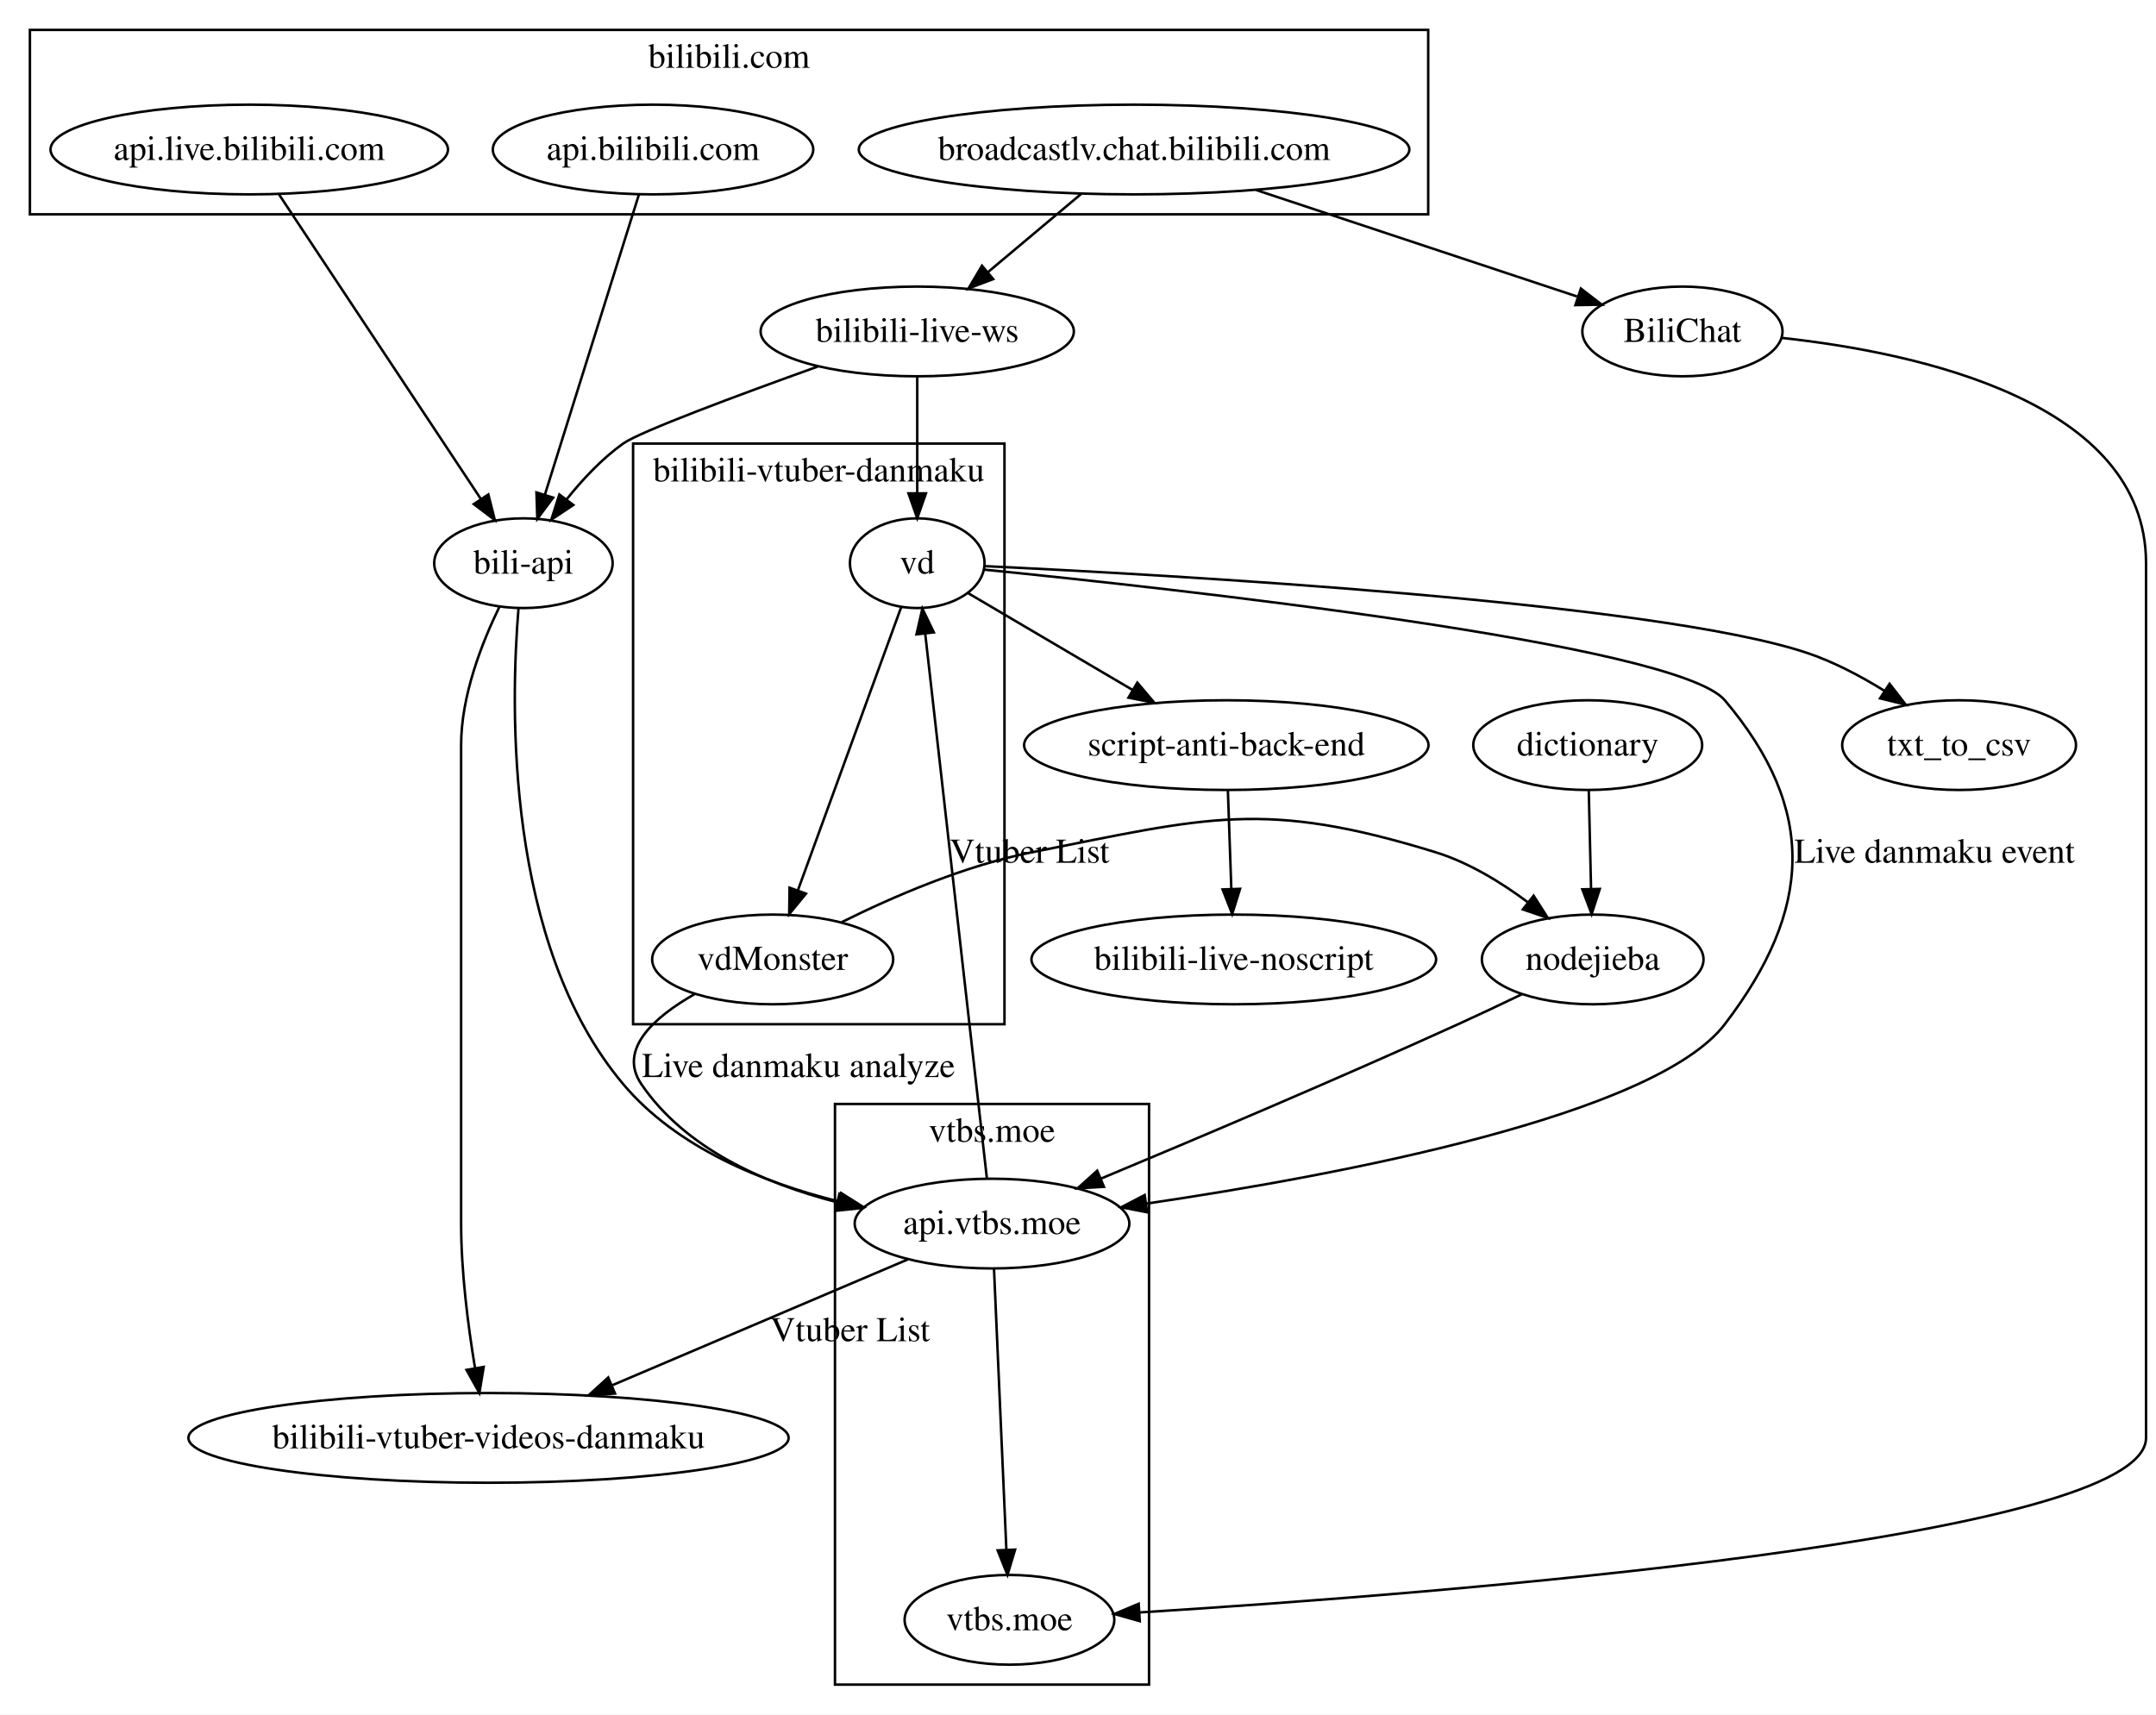
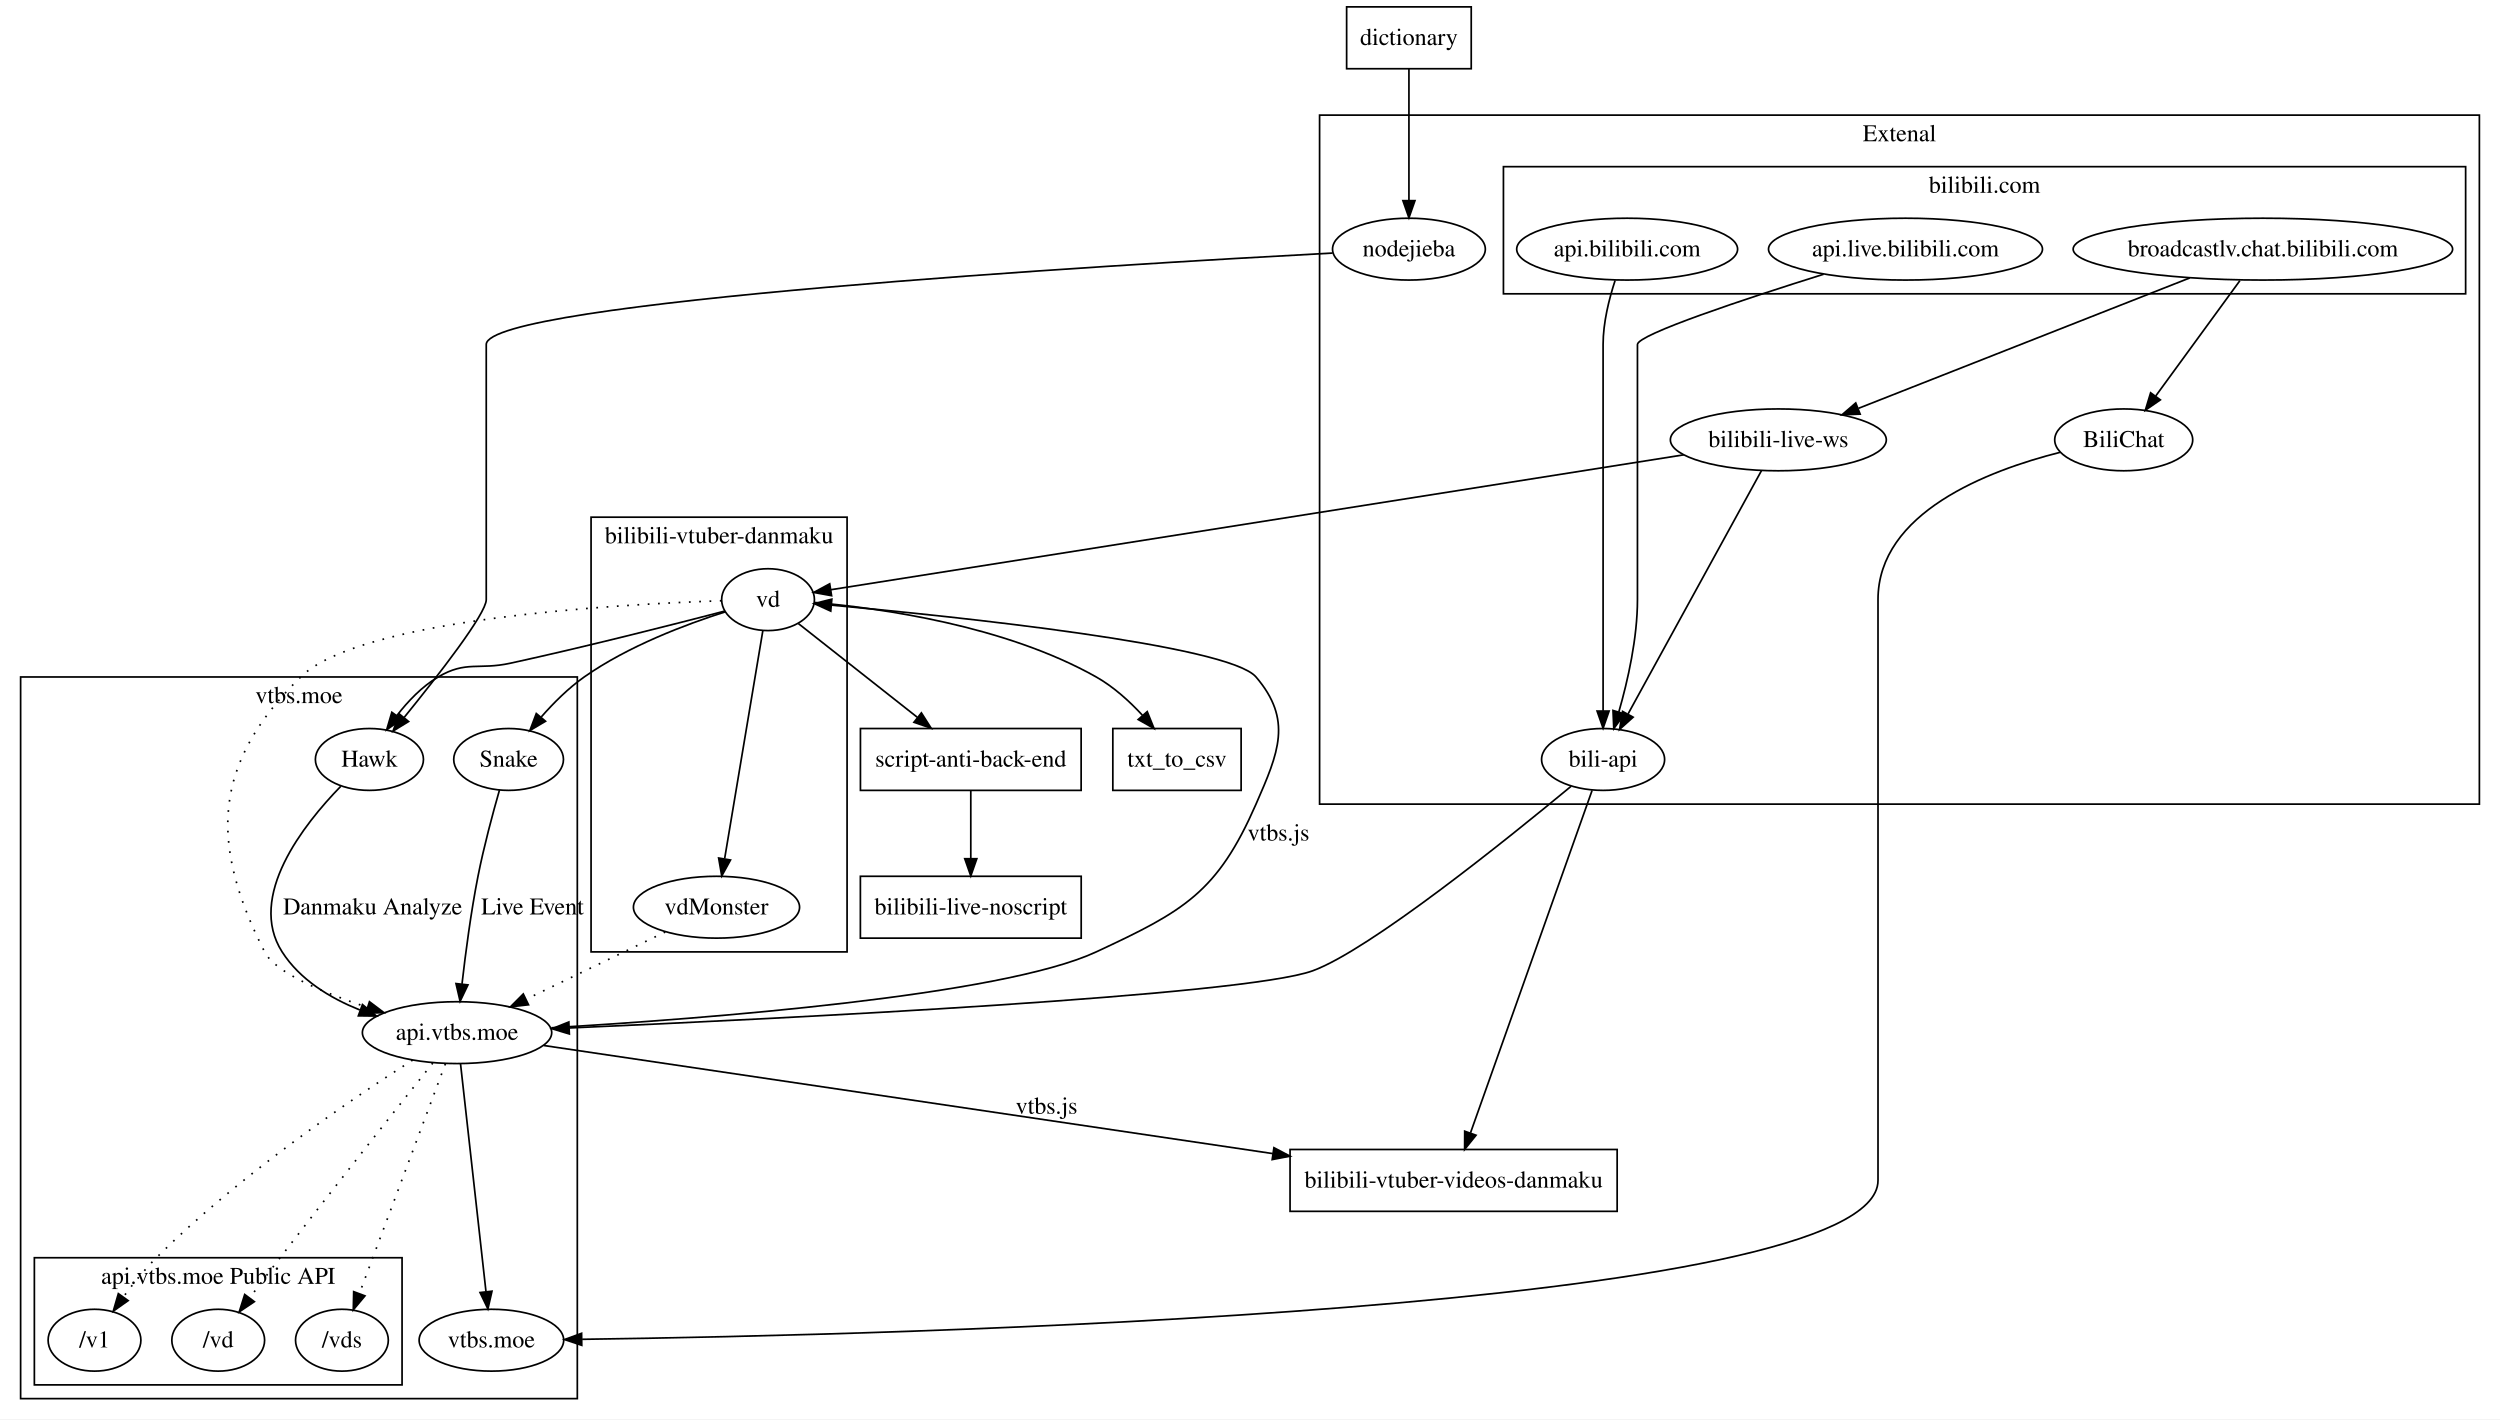
- <svg xmlns="http://www.w3.org/2000/svg" width="865pt" height="688pt" viewBox="0.00 0.00 865.00 688.00">
-   <g id="graph0" class="graph" transform="scale(1 1) rotate(0) translate(4 684)">
-     <polygon fill="#ffffff" stroke="transparent" points="-4,4 -4,-684 861,-684 861,4 -4,4" />
+ <svg xmlns="http://www.w3.org/2000/svg" width="1455pt" height="826pt" viewBox="0.00 0.00 1455.00 826.00">
+   <g id="graph0" class="graph" transform="scale(1 1) rotate(0) translate(4 822)">
+     <polygon fill="#ffffff" stroke="transparent" points="-4,4 -4,-822 1451,-822 1451,4 -4,4" />
    <g id="clust1" class="cluster">
-       <polygon fill="none" stroke="#000000" points="8,-598 8,-672 569,-672 569,-598 8,-598" />
-       <text text-anchor="middle" x="288.5" y="-656.8" font-family="Times,serif" font-size="14.00" fill="#000000">bilibili.com</text>
+       <polygon fill="none" stroke="#000000" points="764,-354 764,-755 1439,-755 1439,-354 764,-354" />
+       <text text-anchor="middle" x="1101.5" y="-739.8" font-family="Times,serif" font-size="14.00" fill="#000000">Extenal</text>
    </g>
    <g id="clust2" class="cluster">
-       <polygon fill="none" stroke="#000000" points="331,-8 331,-241 457,-241 457,-8 331,-8" />
-       <text text-anchor="middle" x="394" y="-225.8" font-family="Times,serif" font-size="14.00" fill="#000000">vtbs.moe</text>
+       <polygon fill="none" stroke="#000000" points="871,-651 871,-725 1431,-725 1431,-651 871,-651" />
+       <text text-anchor="middle" x="1151" y="-709.8" font-family="Times,serif" font-size="14.00" fill="#000000">bilibili.com</text>
    </g>
    <g id="clust3" class="cluster">
-       <polygon fill="none" stroke="#000000" points="250,-273 250,-506 399,-506 399,-273 250,-273" />
-       <text text-anchor="middle" x="324.5" y="-490.8" font-family="Times,serif" font-size="14.00" fill="#000000">bilibili-vtuber-danmaku</text>
+       <polygon fill="none" stroke="#000000" points="8,-8 8,-428 332,-428 332,-8 8,-8" />
+       <text text-anchor="middle" x="170" y="-412.8" font-family="Times,serif" font-size="14.00" fill="#000000">vtbs.moe</text>
+     </g>
+     <g id="clust4" class="cluster">
+       <polygon fill="none" stroke="#000000" points="16,-16 16,-90 230,-90 230,-16 16,-16" />
+       <text text-anchor="middle" x="123" y="-74.8" font-family="Times,serif" font-size="14.00" fill="#000000">api.vtbs.moe Public API</text>
+     </g>
+     <g id="clust5" class="cluster">
+       <polygon fill="none" stroke="#000000" points="340,-268 340,-521 489,-521 489,-268 340,-268" />
+       <text text-anchor="middle" x="414.5" y="-505.8" font-family="Times,serif" font-size="14.00" fill="#000000">bilibili-vtuber-danmaku</text>
    </g>
    <g id="node1" class="node">
-       <ellipse fill="none" stroke="#000000" cx="633" cy="-385" rx="45.92" ry="18" />
-       <text text-anchor="middle" x="633" y="-380.8" font-family="Times,serif" font-size="14.00" fill="#000000">dictionary</text>
+       <polygon fill="none" stroke="#000000" points="852.259,-818 779.741,-818 779.741,-782 852.259,-782 852.259,-818" />
+       <text text-anchor="middle" x="816" y="-795.8" font-family="Times,serif" font-size="14.00" fill="#000000">dictionary</text>
+     </g>
+     <g id="node9" class="node">
+       <ellipse fill="none" stroke="#000000" cx="816" cy="-677" rx="44.466" ry="18" />
+       <text text-anchor="middle" x="816" y="-672.8" font-family="Times,serif" font-size="14.00" fill="#000000">nodejieba</text>
+     </g>
+     <g id="edge16" class="edge">
+       <path fill="none" stroke="#000000" d="M816,-781.851C816,-761.684 816,-728.864 816,-705.313" />
+       <polygon fill="#000000" stroke="#000000" points="819.5,-705.223 816,-695.223 812.5,-705.224 819.5,-705.223" />
+     </g>
+     <g id="node2" class="node">
+       <polygon fill="none" stroke="#000000" points="718.332,-398 643.668,-398 643.668,-362 718.332,-362 718.332,-398" />
+       <text text-anchor="middle" x="681" y="-375.8" font-family="Times,serif" font-size="14.00" fill="#000000">txt_to_csv</text>
+     </g>
+     <g id="node3" class="node">
+       <polygon fill="none" stroke="#000000" points="625.259,-312 496.741,-312 496.741,-276 625.259,-276 625.259,-312" />
+       <text text-anchor="middle" x="561" y="-289.8" font-family="Times,serif" font-size="14.00" fill="#000000">bilibili-live-noscript</text>
+     </g>
+     <g id="node4" class="node">
+       <polygon fill="none" stroke="#000000" points="937.186,-153 746.814,-153 746.814,-117 937.186,-117 937.186,-153" />
+       <text text-anchor="middle" x="842" y="-130.8" font-family="Times,serif" font-size="14.00" fill="#000000">bilibili-vtuber-videos-danmaku</text>
+     </g>
+     <g id="node5" class="node">
+       <polygon fill="none" stroke="#000000" points="625.225,-398 496.775,-398 496.775,-362 625.225,-362 625.225,-398" />
+       <text text-anchor="middle" x="561" y="-375.8" font-family="Times,serif" font-size="14.00" fill="#000000">script-anti-back-end</text>
+     </g>
+     <g id="edge20" class="edge">
+       <path fill="none" stroke="#000000" d="M561,-361.762C561,-350.36 561,-335.434 561,-322.494" />
+       <polygon fill="#000000" stroke="#000000" points="564.5,-322.212 561,-312.212 557.5,-322.212 564.5,-322.212" />
+     </g>
+     <g id="node6" class="node">
+       <ellipse fill="none" stroke="#000000" cx="929" cy="-380" rx="35.797" ry="18" />
+       <text text-anchor="middle" x="929" y="-375.8" font-family="Times,serif" font-size="14.00" fill="#000000">bili-api</text>
+     </g>
+     <g id="edge12" class="edge">
+       <path fill="none" stroke="#000000" d="M922.603,-361.985C907.551,-319.597 869.813,-213.324 851.829,-162.678" />
+       <polygon fill="#000000" stroke="#000000" points="855.051,-161.294 848.407,-153.042 848.455,-163.637 855.051,-161.294" />
+     </g>
+     <g id="node13" class="node">
+       <ellipse fill="none" stroke="#000000" cx="262" cy="-221" rx="55.101" ry="18" />
+       <text text-anchor="middle" x="262" y="-216.8" font-family="Times,serif" font-size="14.00" fill="#000000">api.vtbs.moe</text>
+     </g>
+     <g id="edge7" class="edge">
+       <path fill="none" stroke="#000000" d="M910.446,-364.447C873.892,-334.159 793.228,-269.154 760,-257 720.409,-242.518 453.427,-229.258 327.499,-223.725" />
+       <polygon fill="#000000" stroke="#000000" points="327.364,-220.216 317.221,-223.277 327.059,-227.209 327.364,-220.216" />
+     </g>
+     <g id="node7" class="node">
+       <ellipse fill="none" stroke="#000000" cx="1031" cy="-566" rx="62.843" ry="18" />
+       <text text-anchor="middle" x="1031" y="-561.8" font-family="Times,serif" font-size="14.00" fill="#000000">bilibili-live-ws</text>
+     </g>
+     <g id="edge6" class="edge">
+       <path fill="none" stroke="#000000" d="M1021.22,-548.165C1003.201,-515.307 964.677,-445.058 943.569,-406.568" />
+       <polygon fill="#000000" stroke="#000000" points="946.479,-404.594 938.602,-397.509 940.341,-407.96 946.479,-404.594" />
+     </g>
+     <g id="node20" class="node">
+       <ellipse fill="none" stroke="#000000" cx="443" cy="-473" rx="27" ry="18" />
+       <text text-anchor="middle" x="443" y="-468.8" font-family="Times,serif" font-size="14.00" fill="#000000">vd</text>
+     </g>
+     <g id="edge9" class="edge">
+       <path fill="none" stroke="#000000" d="M975.947,-557.293C857.104,-538.496 579.223,-494.546 479.464,-478.767" />
+       <polygon fill="#000000" stroke="#000000" points="479.981,-475.306 469.557,-477.2 478.887,-482.22 479.981,-475.306" />
+     </g>
+     <g id="node8" class="node">
+       <ellipse fill="none" stroke="#000000" cx="1232" cy="-566" rx="40.158" ry="18" />
+       <text text-anchor="middle" x="1232" y="-561.8" font-family="Times,serif" font-size="14.00" fill="#000000">BiliChat</text>
    </g>
    <g id="node16" class="node">
-       <ellipse fill="none" stroke="#000000" cx="635" cy="-299" rx="44.466" ry="18" />
-       <text text-anchor="middle" x="635" y="-294.8" font-family="Times,serif" font-size="14.00" fill="#000000">nodejieba</text>
+       <ellipse fill="none" stroke="#000000" cx="282" cy="-42" rx="42.072" ry="18" />
+       <text text-anchor="middle" x="282" y="-37.8" font-family="Times,serif" font-size="14.00" fill="#000000">vtbs.moe</text>
+     </g>
+     <g id="edge22" class="edge">
+       <path fill="none" stroke="#000000" d="M1195.174,-558.799C1152.804,-548.124 1089,-523.641 1089,-473 1089,-473 1089,-473 1089,-135 1089,-58.818 514.109,-44.984 334.773,-42.522" />
+       <polygon fill="#000000" stroke="#000000" points="334.579,-39.019 324.534,-42.388 334.488,-46.018 334.579,-39.019" />
+     </g>
+     <g id="node14" class="node">
+       <ellipse fill="none" stroke="#000000" cx="211" cy="-380" rx="31.455" ry="18" />
+       <text text-anchor="middle" x="211" y="-375.8" font-family="Times,serif" font-size="14.00" fill="#000000">Hawk</text>
+     </g>
+     <g id="edge17" class="edge">
+       <path fill="none" stroke="#000000" d="M771.598,-674.725C642.94,-667.842 279,-646.191 279,-621.5 279,-621.5 279,-621.5 279,-473 279,-464.824 251.257,-429.15 231.212,-404.442" />
+       <polygon fill="#000000" stroke="#000000" points="233.796,-402.072 224.761,-396.539 228.373,-406.499 233.796,-402.072" />
+     </g>
+     <g id="node10" class="node">
+       <ellipse fill="none" stroke="#000000" cx="943" cy="-677" rx="64.287" ry="18" />
+       <text text-anchor="middle" x="943" y="-672.8" font-family="Times,serif" font-size="14.00" fill="#000000">api.bilibili.com</text>
+     </g>
+     <g id="edge4" class="edge">
+       <path fill="none" stroke="#000000" d="M936,-658.79C932.5,-648.095 929,-634.22 929,-621.5 929,-621.5 929,-621.5 929,-473 929,-451.27 929,-426.684 929,-408.251" />
+       <polygon fill="#000000" stroke="#000000" points="932.5,-408.177 929,-398.177 925.5,-408.177 932.5,-408.177" />
+     </g>
+     <g id="node11" class="node">
+       <ellipse fill="none" stroke="#000000" cx="1105" cy="-677" rx="79.731" ry="18" />
+       <text text-anchor="middle" x="1105" y="-672.8" font-family="Times,serif" font-size="14.00" fill="#000000">api.live.bilibili.com</text>
+     </g>
+     <g id="edge5" class="edge">
+       <path fill="none" stroke="#000000" d="M1057.347,-662.401C1011.471,-648 949,-627.321 949,-621.5 949,-621.5 949,-621.5 949,-473 949,-450.669 943.42,-425.983 938.155,-407.659" />
+       <polygon fill="#000000" stroke="#000000" points="941.459,-406.493 935.218,-397.931 934.758,-408.516 941.459,-406.493" />
+     </g>
+     <g id="node12" class="node">
+       <ellipse fill="none" stroke="#000000" cx="1313" cy="-677" rx="110.436" ry="18" />
+       <text text-anchor="middle" x="1313" y="-672.8" font-family="Times,serif" font-size="14.00" fill="#000000">broadcastlv.chat.bilibili.com</text>
+     </g>
+     <g id="edge8" class="edge">
+       <path fill="none" stroke="#000000" d="M1270.476,-660.262C1218.62,-639.85 1131.269,-605.468 1077.621,-584.351" />
+       <polygon fill="#000000" stroke="#000000" points="1078.6,-580.975 1068.013,-580.569 1076.036,-587.488 1078.6,-580.975" />
+     </g>
+     <g id="edge21" class="edge">
+       <path fill="none" stroke="#000000" d="M1299.624,-658.671C1286.257,-640.352 1265.592,-612.033 1250.623,-591.521" />
+       <polygon fill="#000000" stroke="#000000" points="1253.317,-589.275 1244.595,-583.26 1247.663,-593.401 1253.317,-589.275" />
+     </g>
+     <g id="edge11" class="edge">
+       <path fill="none" stroke="#000000" d="M312.457,-213.518C406.711,-199.543 611.308,-169.206 736.791,-150.6" />
+       <polygon fill="#000000" stroke="#000000" points="737.429,-154.044 746.808,-149.115 736.403,-147.119 737.429,-154.044" />
+       <text text-anchor="middle" x="605.088" y="-173.8" font-family="Times,serif" font-size="14.00" fill="#000000">vtbs.js</text>
+     </g>
+     <g id="edge3" class="edge">
+       <path fill="none" stroke="#000000" d="M264.028,-202.851C267.517,-171.626 274.68,-107.518 278.832,-70.356" />
+       <polygon fill="#000000" stroke="#000000" points="282.335,-70.523 279.967,-60.197 275.378,-69.746 282.335,-70.523" />
+     </g>
+     <g id="node17" class="node">
+       <ellipse fill="none" stroke="#000000" cx="51" cy="-42" rx="27" ry="18" />
+       <text text-anchor="middle" x="51" y="-37.8" font-family="Times,serif" font-size="14.00" fill="#000000">/v1</text>
+     </g>
+     <g id="edge25" class="edge">
+       <path fill="none" stroke="#000000" stroke-dasharray="1,5" d="M236.169,-205.032C200.357,-182.177 134.655,-137.612 87,-90 80.221,-83.227 73.664,-75.122 68.046,-67.519" />
+       <polygon fill="#000000" stroke="#000000" points="70.58,-65.043 61.926,-58.932 64.88,-69.107 70.58,-65.043" />
+     </g>
+     <g id="node18" class="node">
+       <ellipse fill="none" stroke="#000000" cx="123" cy="-42" rx="27" ry="18" />
+       <text text-anchor="middle" x="123" y="-37.8" font-family="Times,serif" font-size="14.00" fill="#000000">/vd</text>
+     </g>
+     <g id="edge26" class="edge">
+       <path fill="none" stroke="#000000" stroke-dasharray="1,5" d="M247.877,-203.302C227.91,-178.222 190.366,-130.843 159,-90 153.254,-82.518 147.068,-74.323 141.473,-66.855" />
+       <polygon fill="#000000" stroke="#000000" points="144.027,-64.425 135.237,-58.509 138.419,-68.615 144.027,-64.425" />
+     </g>
+     <g id="node19" class="node">
+       <ellipse fill="none" stroke="#000000" cx="195" cy="-42" rx="27" ry="18" />
+       <text text-anchor="middle" x="195" y="-37.8" font-family="Times,serif" font-size="14.00" fill="#000000">/vds</text>
+     </g>
+     <g id="edge27" class="edge">
+       <path fill="none" stroke="#000000" stroke-dasharray="1,5" d="M255.207,-202.851C243.408,-171.329 219.067,-106.298 205.22,-69.305" />
+       <polygon fill="#000000" stroke="#000000" points="208.396,-67.804 201.612,-59.666 201.84,-70.258 208.396,-67.804" />
+     </g>
+     <g id="edge10" class="edge">
+       <path fill="none" stroke="#000000" d="M316.841,-223.822C406.228,-229.101 578.902,-242.33 634,-268 685.031,-291.775 704.444,-302.419 727,-354 740.177,-384.134 748.359,-402.99 727,-428 711.125,-446.588 553.292,-463.075 480.02,-469.795" />
+       <polygon fill="#000000" stroke="#000000" points="479.494,-466.328 469.85,-470.714 480.125,-473.299 479.494,-466.328" />
+       <text text-anchor="middle" x="740.088" y="-332.8" font-family="Times,serif" font-size="14.00" fill="#000000">vtbs.js</text>
+     </g>
+     <g id="edge2" class="edge">
+       <path fill="none" stroke="#000000" d="M194.386,-364.435C172.644,-342.125 139.6,-300.194 160.196,-268 170.508,-251.881 187.911,-241.211 205.438,-234.182" />
+       <polygon fill="#000000" stroke="#000000" points="206.95,-237.356 215.144,-230.64 204.55,-230.78 206.95,-237.356" />
+       <text text-anchor="middle" x="212.902" y="-289.8" font-family="Times,serif" font-size="14.00" fill="#000000">Danmaku Analyze</text>
+     </g>
+     <g id="node15" class="node">
+       <ellipse fill="none" stroke="#000000" cx="292" cy="-380" rx="31.939" ry="18" />
+       <text text-anchor="middle" x="292" y="-375.8" font-family="Times,serif" font-size="14.00" fill="#000000">Snake</text>
+     </g>
+     <g id="edge1" class="edge">
+       <path fill="none" stroke="#000000" d="M286.708,-362.242C282.799,-348.602 277.589,-329.241 274.19,-312 270.085,-291.181 266.953,-267.406 264.892,-249.38" />
+       <polygon fill="#000000" stroke="#000000" points="268.349,-248.794 263.776,-239.237 261.391,-249.56 268.349,-248.794" />
+       <text text-anchor="middle" x="305.905" y="-289.8" font-family="Times,serif" font-size="14.00" fill="#000000">Live Event</text>
+     </g>
+     <g id="edge18" class="edge">
+       <path fill="none" stroke="#000000" d="M470.029,-471.368C508.669,-468.026 580.888,-457.964 634,-428 644.007,-422.354 653.273,-413.945 660.885,-405.736" />
+       <polygon fill="#000000" stroke="#000000" points="663.687,-407.85 667.648,-398.023 658.423,-403.235 663.687,-407.85" />
+     </g>
+     <g id="edge19" class="edge">
+       <path fill="none" stroke="#000000" d="M460.666,-459.077C478.909,-444.699 507.748,-421.97 529.835,-404.562" />
+       <polygon fill="#000000" stroke="#000000" points="532.246,-407.119 537.933,-398.18 527.913,-401.621 532.246,-407.119" />
+     </g>
+     <g id="edge23" class="edge">
+       <path fill="none" stroke="#000000" stroke-dasharray="1,5" d="M415.937,-472.351C354.143,-470.288 205.356,-461.84 171,-428 119.903,-377.671 117.581,-331.976 150,-268 156.048,-256.064 183.627,-244.411 209.901,-235.694" />
+       <polygon fill="#000000" stroke="#000000" points="211.027,-239.009 219.48,-232.621 208.889,-232.344 211.027,-239.009" />
    </g>
    <g id="edge14" class="edge">
-       <path fill="none" stroke="#000000" d="M633.424,-366.762C633.689,-355.36 634.036,-340.434 634.337,-327.494" />
-       <polygon fill="#000000" stroke="#000000" points="637.843,-327.291 634.577,-317.212 630.845,-327.128 637.843,-327.291" />
-     </g>
-     <g id="node2" class="node">
-       <ellipse fill="none" stroke="#000000" cx="206" cy="-458" rx="35.797" ry="18" />
-       <text text-anchor="middle" x="206" y="-453.8" font-family="Times,serif" font-size="14.00" fill="#000000">bili-api</text>
-     </g>
-     <g id="node7" class="node">
-       <ellipse fill="none" stroke="#000000" cx="192" cy="-107" rx="120.403" ry="18" />
-       <text text-anchor="middle" x="192" y="-102.8" font-family="Times,serif" font-size="14.00" fill="#000000">bilibili-vtuber-videos-danmaku</text>
-     </g>
-     <g id="edge10" class="edge">
-       <path fill="none" stroke="#000000" d="M196.406,-440.571C189.356,-426.127 181,-404.826 181,-385 181,-385 181,-385 181,-193 181,-173.614 183.784,-151.968 186.551,-135.242" />
-       <polygon fill="#000000" stroke="#000000" points="190.061,-135.488 188.337,-125.034 183.166,-134.281 190.061,-135.488" />
-     </g>
-     <g id="node12" class="node">
-       <ellipse fill="none" stroke="#000000" cx="394" cy="-193" rx="55.101" ry="18" />
-       <text text-anchor="middle" x="394" y="-188.8" font-family="Times,serif" font-size="14.00" fill="#000000">api.vtbs.moe</text>
-     </g>
-     <g id="edge5" class="edge">
-       <path fill="none" stroke="#000000" d="M204.03,-439.899C200.762,-400.35 198.69,-305.272 246,-249 267.522,-223.401 302.043,-209.485 332.334,-201.929" />
-       <polygon fill="#000000" stroke="#000000" points="333.461,-205.261 342.419,-199.603 331.888,-198.44 333.461,-205.261" />
-     </g>
-     <g id="node3" class="node">
-       <ellipse fill="none" stroke="#000000" cx="364" cy="-551" rx="62.843" ry="18" />
-       <text text-anchor="middle" x="364" y="-546.8" font-family="Times,serif" font-size="14.00" fill="#000000">bilibili-live-ws</text>
-     </g>
-     <g id="edge4" class="edge">
-       <path fill="none" stroke="#000000" d="M324.13,-536.927C292.579,-525.602 252.735,-510.81 246,-506 237.483,-499.917 229.704,-491.601 223.317,-483.599" />
-       <polygon fill="#000000" stroke="#000000" points="226.008,-481.356 217.191,-475.481 220.421,-485.572 226.008,-481.356" />
-     </g>
-     <g id="node14" class="node">
-       <ellipse fill="none" stroke="#000000" cx="364" cy="-458" rx="27" ry="18" />
-       <text text-anchor="middle" x="364" y="-453.8" font-family="Times,serif" font-size="14.00" fill="#000000">vd</text>
-     </g>
-     <g id="edge7" class="edge">
-       <path fill="none" stroke="#000000" d="M364,-532.626C364,-519.421 364,-501.369 364,-486.327" />
-       <polygon fill="#000000" stroke="#000000" points="367.5,-486.019 364,-476.019 360.5,-486.019 367.5,-486.019" />
-     </g>
-     <g id="node4" class="node">
-       <ellipse fill="none" stroke="#000000" cx="782" cy="-385" rx="46.906" ry="18" />
-       <text text-anchor="middle" x="782" y="-380.8" font-family="Times,serif" font-size="14.00" fill="#000000">txt_to_csv</text>
-     </g>
-     <g id="node5" class="node">
-       <ellipse fill="none" stroke="#000000" cx="491" cy="-299" rx="81.168" ry="18" />
-       <text text-anchor="middle" x="491" y="-294.8" font-family="Times,serif" font-size="14.00" fill="#000000">bilibili-live-noscript</text>
-     </g>
-     <g id="node6" class="node">
-       <ellipse fill="none" stroke="#000000" cx="671" cy="-551" rx="40.158" ry="18" />
-       <text text-anchor="middle" x="671" y="-546.8" font-family="Times,serif" font-size="14.00" fill="#000000">BiliChat</text>
-     </g>
-     <g id="node13" class="node">
-       <ellipse fill="none" stroke="#000000" cx="401" cy="-34" rx="42.072" ry="18" />
-       <text text-anchor="middle" x="401" y="-29.8" font-family="Times,serif" font-size="14.00" fill="#000000">vtbs.moe</text>
-     </g>
-     <g id="edge21" class="edge">
-       <path fill="none" stroke="#000000" d="M710.902,-548.41C765.555,-542.454 857,-522.805 857,-458 857,-458 857,-458 857,-107 857,-66.49 572.778,-44.444 453.115,-36.957" />
-       <polygon fill="#000000" stroke="#000000" points="453.278,-33.461 443.082,-36.34 452.848,-40.448 453.278,-33.461" />
-     </g>
-     <g id="node8" class="node">
-       <ellipse fill="none" stroke="#000000" cx="488" cy="-385" rx="81.125" ry="18" />
-       <text text-anchor="middle" x="488" y="-380.8" font-family="Times,serif" font-size="14.00" fill="#000000">script-anti-back-end</text>
-     </g>
-     <g id="edge18" class="edge">
-       <path fill="none" stroke="#000000" d="M488.636,-366.762C489.034,-355.36 489.555,-340.434 490.006,-327.494" />
-       <polygon fill="#000000" stroke="#000000" points="493.514,-327.328 490.365,-317.212 486.518,-327.084 493.514,-327.328" />
-     </g>
-     <g id="node9" class="node">
-       <ellipse fill="none" stroke="#000000" cx="258" cy="-624" rx="64.287" ry="18" />
-       <text text-anchor="middle" x="258" y="-619.8" font-family="Times,serif" font-size="14.00" fill="#000000">api.bilibili.com</text>
-     </g>
-     <g id="edge2" class="edge">
-       <path fill="none" stroke="#000000" d="M252.336,-605.919C243.247,-576.905 225.344,-519.752 214.648,-485.608" />
-       <polygon fill="#000000" stroke="#000000" points="217.907,-484.304 211.578,-475.807 211.228,-486.396 217.907,-484.304" />
-     </g>
-     <g id="node10" class="node">
-       <ellipse fill="none" stroke="#000000" cx="96" cy="-624" rx="79.731" ry="18" />
-       <text text-anchor="middle" x="96" y="-619.8" font-family="Times,serif" font-size="14.00" fill="#000000">api.live.bilibili.com</text>
-     </g>
-     <g id="edge3" class="edge">
-       <path fill="none" stroke="#000000" d="M107.981,-605.919C127.558,-576.375 166.468,-517.657 188.928,-483.763" />
-       <polygon fill="#000000" stroke="#000000" points="191.924,-485.578 194.53,-475.309 186.089,-481.712 191.924,-485.578" />
-     </g>
-     <g id="node11" class="node">
-       <ellipse fill="none" stroke="#000000" cx="451" cy="-624" rx="110.436" ry="18" />
-       <text text-anchor="middle" x="451" y="-619.8" font-family="Times,serif" font-size="14.00" fill="#000000">broadcastlv.chat.bilibili.com</text>
-     </g>
-     <g id="edge6" class="edge">
-       <path fill="none" stroke="#000000" d="M429.94,-606.329C418.637,-596.844 404.55,-585.024 392.302,-574.747" />
-       <polygon fill="#000000" stroke="#000000" points="394.476,-572.003 384.566,-568.257 389.977,-577.366 394.476,-572.003" />
-     </g>
-     <g id="edge20" class="edge">
-       <path fill="none" stroke="#000000" d="M499.825,-607.799C538.472,-594.975 591.892,-577.249 628.726,-565.027" />
-       <polygon fill="#000000" stroke="#000000" points="630.26,-568.206 638.649,-561.735 628.056,-561.562 630.26,-568.206" />
-     </g>
-     <g id="edge9" class="edge">
-       <path fill="none" stroke="#000000" d="M360.19,-178.606C327.816,-164.823 278.588,-143.864 241.743,-128.178" />
-       <polygon fill="#000000" stroke="#000000" points="242.754,-124.804 232.182,-124.107 240.012,-131.245 242.754,-124.804" />
-       <text text-anchor="middle" x="337.078" y="-145.8" font-family="Times,serif" font-size="14.00" fill="#000000">Vtuber List</text>
-     </g>
-     <g id="edge1" class="edge">
-       <path fill="none" stroke="#000000" d="M394.803,-174.761C396.016,-147.205 398.326,-94.735 399.757,-62.223" />
-       <polygon fill="#000000" stroke="#000000" points="403.263,-62.171 400.206,-52.027 396.27,-61.863 403.263,-62.171" />
-     </g>
-     <g id="edge8" class="edge">
-       <path fill="none" stroke="#000000" d="M391.963,-210.992C386.84,-256.246 373.387,-375.085 367.198,-429.749" />
-       <polygon fill="#000000" stroke="#000000" points="363.709,-429.455 366.062,-439.786 370.665,-430.243 363.709,-429.455" />
-       <text text-anchor="middle" x="409.078" y="-337.8" font-family="Times,serif" font-size="14.00" fill="#000000">Vtuber List</text>
-     </g>
-     <g id="edge16" class="edge">
-       <path fill="none" stroke="#000000" d="M390.986,-456.821C463.233,-453.421 659.71,-442.506 721,-422 731.682,-418.426 742.472,-412.723 751.946,-406.853" />
-       <polygon fill="#000000" stroke="#000000" points="754.103,-409.625 760.579,-401.239 750.287,-403.757 754.103,-409.625" />
-     </g>
-     <g id="edge17" class="edge">
-       <path fill="none" stroke="#000000" d="M384.476,-445.945C402.372,-435.41 428.809,-419.846 450.488,-407.084" />
-       <polygon fill="#000000" stroke="#000000" points="452.301,-410.078 459.143,-401.989 448.749,-404.046 452.301,-410.078" />
-     </g>
-     <g id="edge11" class="edge">
-       <path fill="none" stroke="#000000" d="M390.808,-455.422C464.985,-448.021 668.765,-425.775 688,-403 725.28,-358.858 723.084,-318.906 688,-273 659.988,-236.347 533.671,-212.503 456.007,-201.028" />
-       <polygon fill="#000000" stroke="#000000" points="456.252,-197.527 445.854,-199.557 455.249,-204.455 456.252,-197.527" />
-       <text text-anchor="middle" x="772.145" y="-337.8" font-family="Times,serif" font-size="14.00" fill="#000000">Live danmaku event</text>
-     </g>
-     <g id="node15" class="node">
-       <ellipse fill="none" stroke="#000000" cx="306" cy="-299" rx="48.351" ry="18" />
-       <text text-anchor="middle" x="306" y="-294.8" font-family="Times,serif" font-size="14.00" fill="#000000">vdMonster</text>
-     </g>
-     <g id="edge12" class="edge">
-       <path fill="none" stroke="#000000" d="M357.571,-440.377C347.521,-412.825 328.006,-359.327 316.076,-326.622" />
-       <polygon fill="#000000" stroke="#000000" points="319.351,-325.386 312.636,-317.191 312.775,-327.785 319.351,-325.386" />
-     </g>
-     <g id="edge19" class="edge">
-       <path fill="none" stroke="#000000" d="M274.663,-285.08C258.462,-275.837 243.864,-262.884 253.282,-249 270.909,-223.014 302.712,-209.087 331.629,-201.621" />
-       <polygon fill="#000000" stroke="#000000" points="332.781,-204.946 341.709,-199.241 331.172,-198.133 332.781,-204.946" />
-       <text text-anchor="middle" x="316.359" y="-251.8" font-family="Times,serif" font-size="14.00" fill="#000000">Live danmaku analyze</text>
+       <path fill="none" stroke="#000000" d="M417.883,-466.367C388.168,-458.622 337.155,-445.644 293,-436 274.435,-431.945 267.375,-437.641 251,-428 241.606,-422.469 233.423,-413.883 226.948,-405.493" />
+       <polygon fill="#000000" stroke="#000000" points="229.734,-403.373 221.06,-397.289 224.047,-407.454 229.734,-403.373" />
+     </g>
+     <g id="edge15" class="edge">
+       <path fill="none" stroke="#000000" d="M418.103,-465.911C395.378,-458.686 361.54,-445.983 336,-428 326.849,-421.557 318.196,-412.918 311.023,-404.747" />
+       <polygon fill="#000000" stroke="#000000" points="313.49,-402.24 304.381,-396.829 308.127,-406.739 313.49,-402.24" />
+     </g>
+     <g id="node21" class="node">
+       <ellipse fill="none" stroke="#000000" cx="413" cy="-294" rx="48.351" ry="18" />
+       <text text-anchor="middle" x="413" y="-289.8" font-family="Times,serif" font-size="14.00" fill="#000000">vdMonster</text>
    </g>
    <g id="edge13" class="edge">
-       <path fill="none" stroke="#000000" d="M333.747,-313.988C354.174,-324.135 382.979,-336.634 410,-342 480.621,-356.024 503.204,-363.24 572,-342 585.279,-337.9 598.258,-329.936 608.951,-321.964" />
-       <polygon fill="#000000" stroke="#000000" points="611.297,-324.572 616.999,-315.643 606.973,-319.067 611.297,-324.572" />
-     </g>
-     <g id="edge15" class="edge">
-       <path fill="none" stroke="#000000" d="M606.526,-284.998C598.322,-281.044 589.336,-276.788 581,-273 532.247,-250.848 475.634,-226.868 437.582,-210.999" />
-       <polygon fill="#000000" stroke="#000000" points="438.9,-207.757 428.323,-207.145 436.21,-214.219 438.9,-207.757" />
+       <path fill="none" stroke="#000000" d="M439.958,-454.851C434.725,-423.626 423.981,-359.518 417.752,-322.356" />
+       <polygon fill="#000000" stroke="#000000" points="421.155,-321.481 416.05,-312.197 414.251,-322.638 421.155,-321.481" />
+     </g>
+     <g id="edge24" class="edge">
+       <path fill="none" stroke="#000000" stroke-dasharray="1,5" d="M383.167,-279.577C359.973,-268.365 327.568,-252.699 302.106,-240.389" />
+       <polygon fill="#000000" stroke="#000000" points="303.595,-237.221 293.068,-236.02 300.548,-243.524 303.595,-237.221" />
    </g>
  </g>
</svg>
